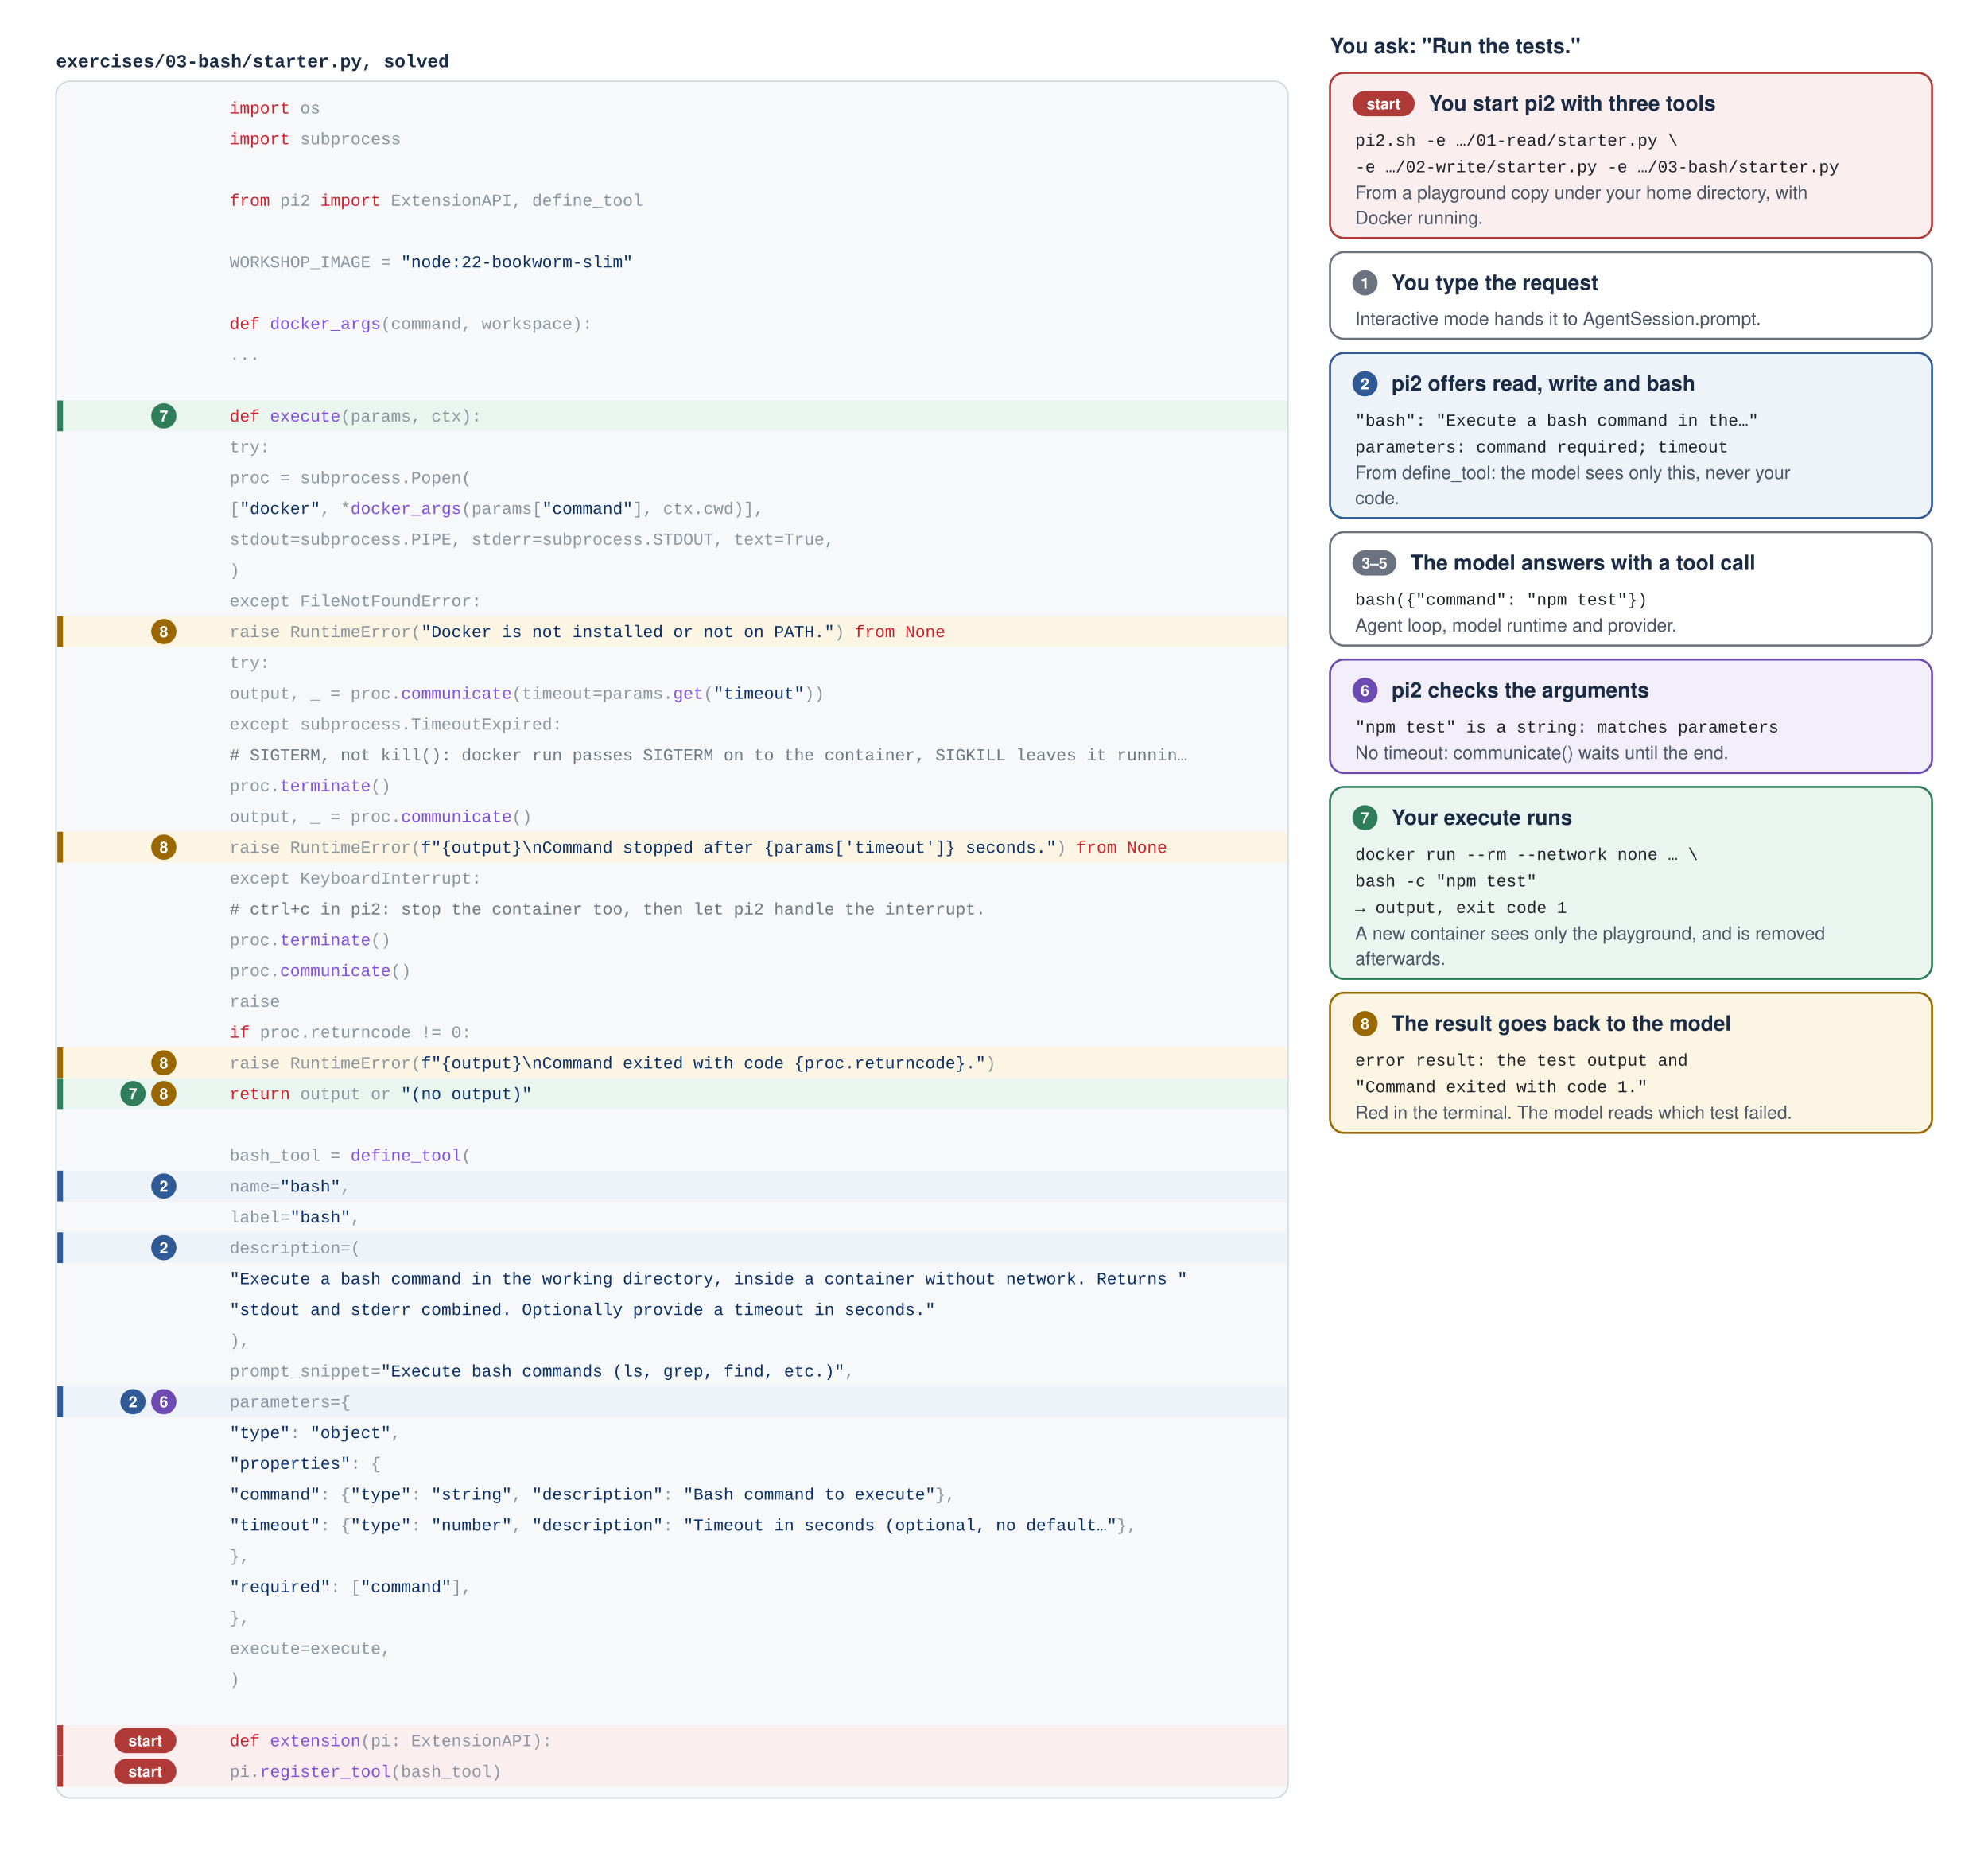
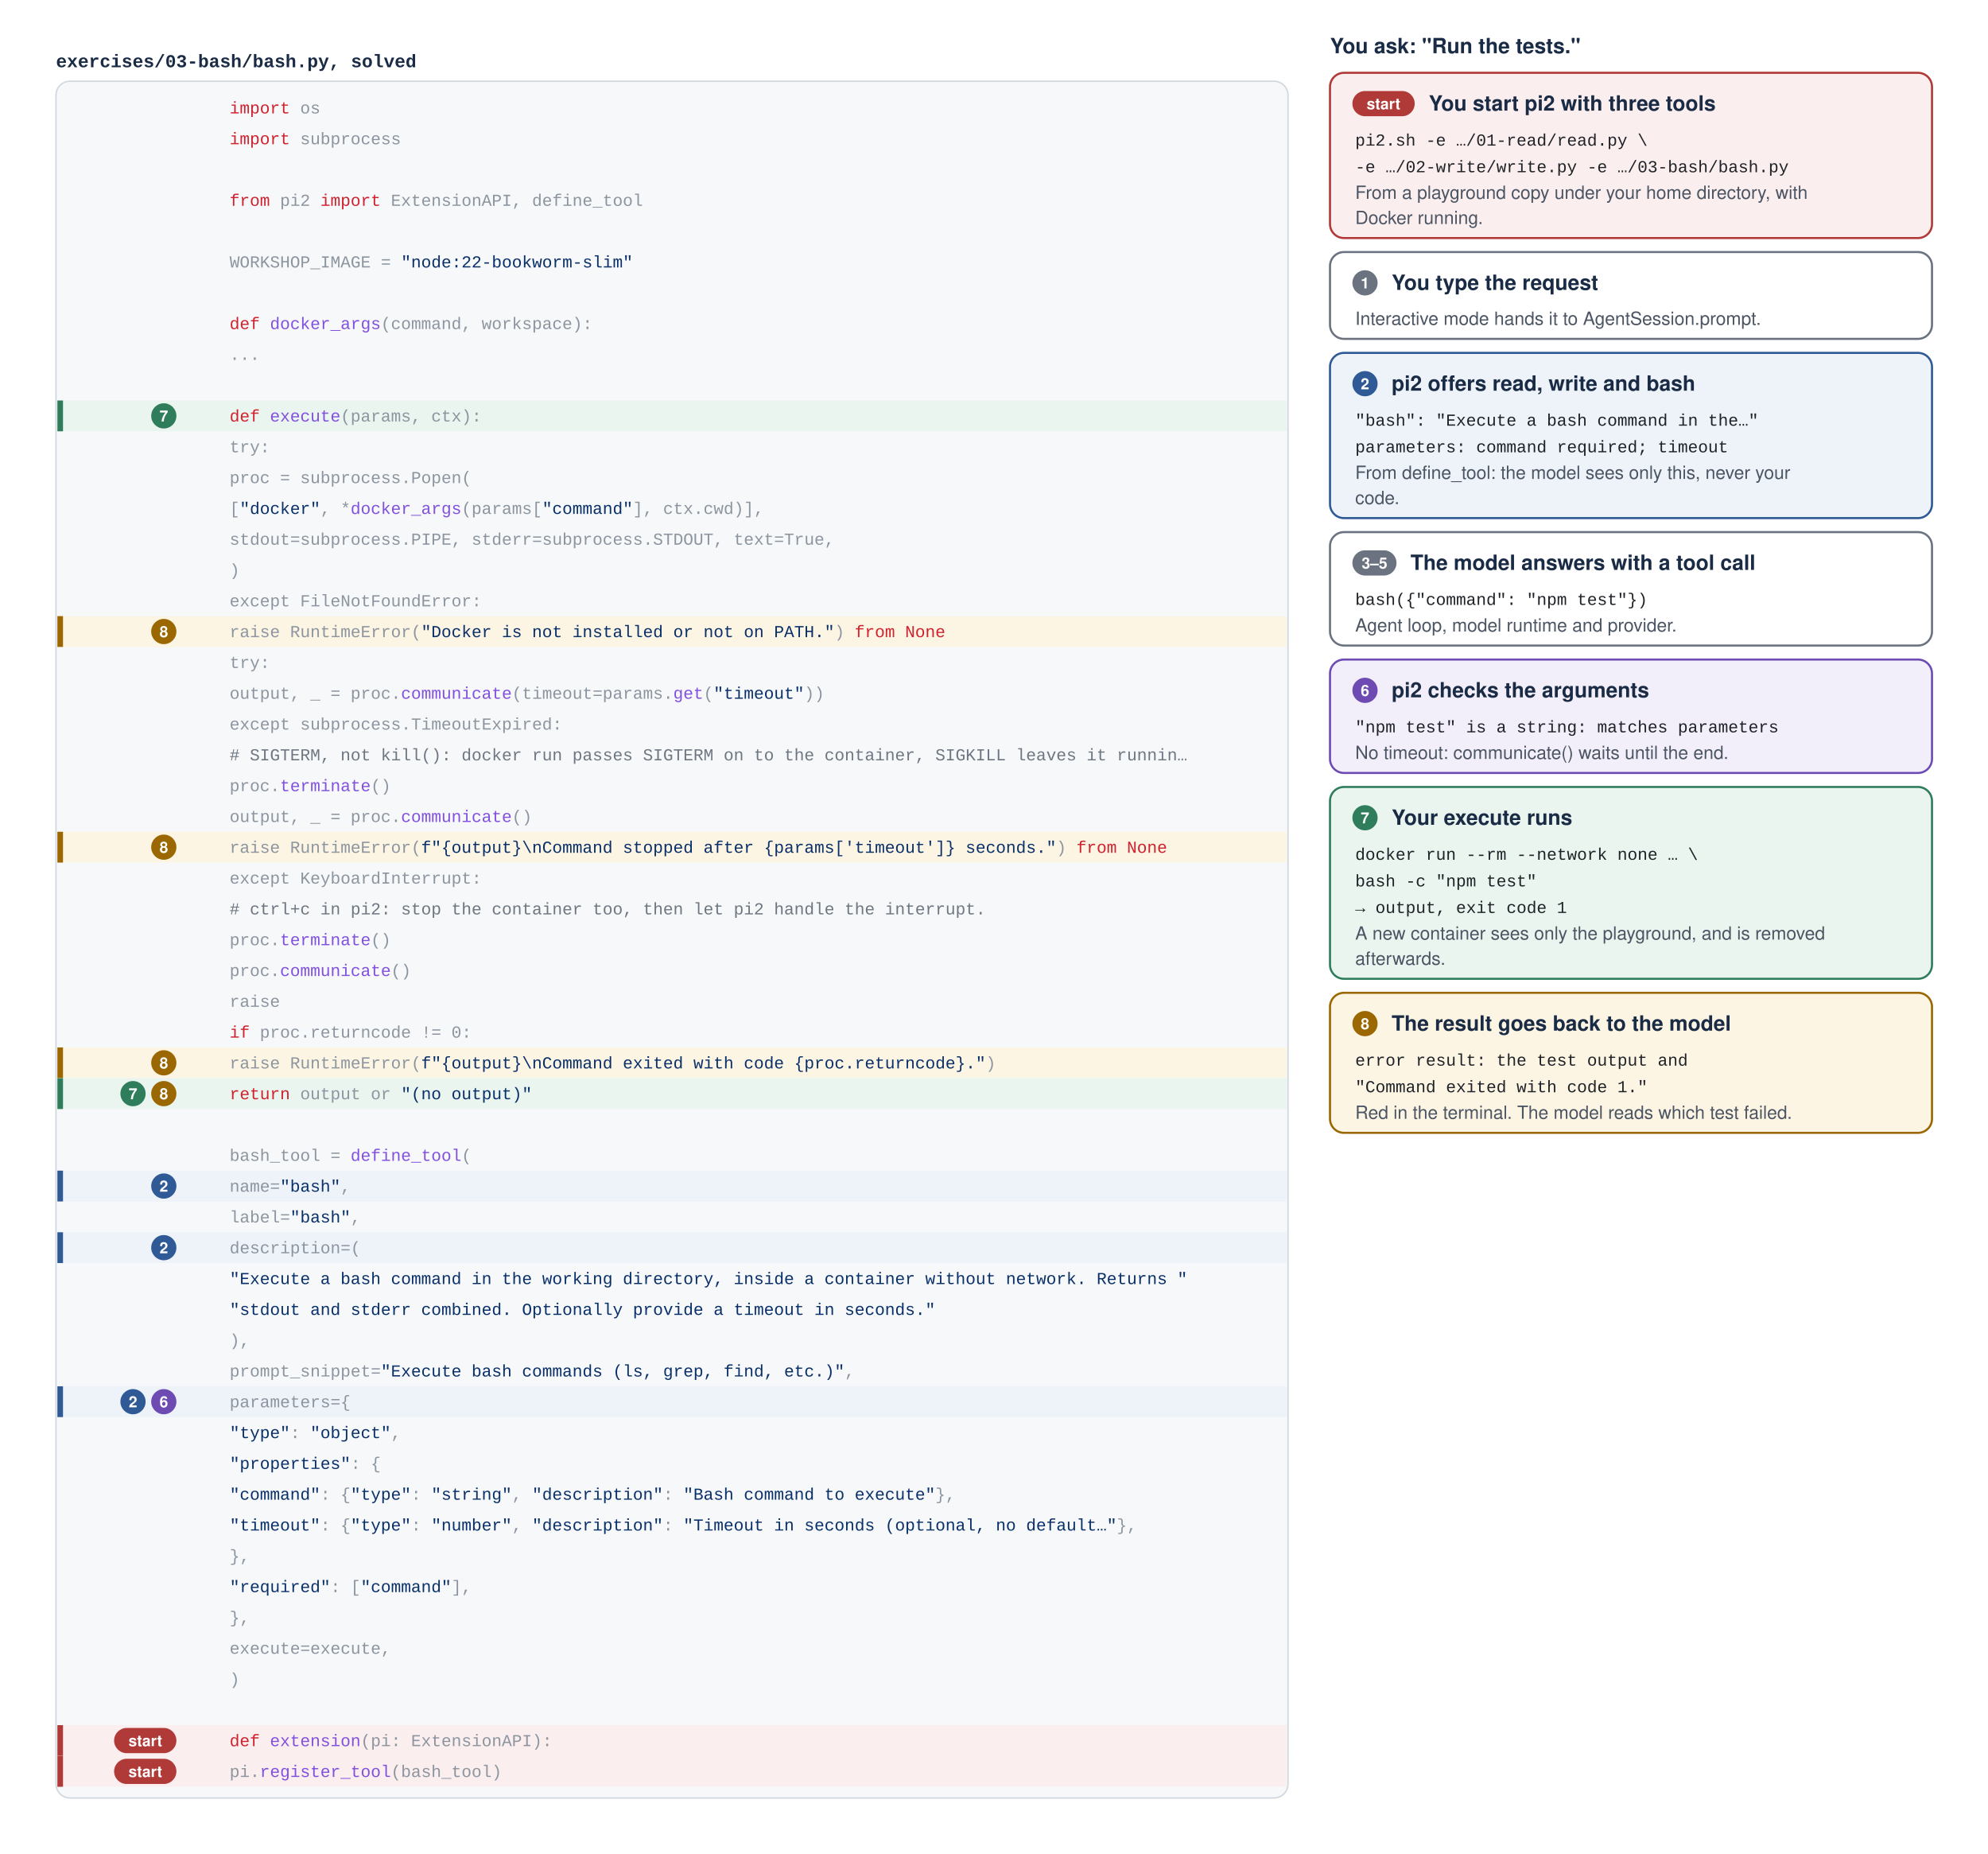
<svg xmlns="http://www.w3.org/2000/svg" width="1420" height="1324" viewBox="0 0 1420 1324" font-family="-apple-system, 'Segoe UI', Helvetica, Arial, sans-serif" font-size="14">
  <rect width="100%" height="100%" fill="#ffffff" />
-   <text x="40" y="48" fill="#1a2b45" font-family="ui-monospace, SFMono-Regular, Menlo, Consolas, 'Liberation Mono', monospace" font-size="13" font-weight="700">exercises/03-bash/starter.py, solved</text>
+   <text x="40" y="48" fill="#1a2b45" font-family="ui-monospace, SFMono-Regular, Menlo, Consolas, 'Liberation Mono', monospace" font-size="13" font-weight="700">exercises/03-bash/bash.py, solved</text>
  <rect x="40" y="58" width="880" height="1226" rx="10" fill="#f6f8fa" stroke="#d0d7de" />
  <text x="164" y="81" fill="#8c959f" font-family="ui-monospace, SFMono-Regular, Menlo, Consolas, 'Liberation Mono', monospace" font-size="12">
    <tspan fill="#cf222e">import</tspan> os</text>
  <text x="164" y="103" fill="#8c959f" font-family="ui-monospace, SFMono-Regular, Menlo, Consolas, 'Liberation Mono', monospace" font-size="12">
    <tspan fill="#cf222e">import</tspan> subprocess</text>
  <text x="164" y="125" fill="#8c959f" font-family="ui-monospace, SFMono-Regular, Menlo, Consolas, 'Liberation Mono', monospace" font-size="12" />
  <text x="164" y="147" fill="#8c959f" font-family="ui-monospace, SFMono-Regular, Menlo, Consolas, 'Liberation Mono', monospace" font-size="12">
    <tspan fill="#cf222e">from</tspan> pi2 <tspan fill="#cf222e">import</tspan> ExtensionAPI, define_tool</text>
  <text x="164" y="169" fill="#8c959f" font-family="ui-monospace, SFMono-Regular, Menlo, Consolas, 'Liberation Mono', monospace" font-size="12" />
  <text x="164" y="191" fill="#8c959f" font-family="ui-monospace, SFMono-Regular, Menlo, Consolas, 'Liberation Mono', monospace" font-size="12">WORKSHOP_IMAGE = <tspan fill="#0a3069">"node:22-bookworm-slim"</tspan>
  </text>
  <text x="164" y="213" fill="#8c959f" font-family="ui-monospace, SFMono-Regular, Menlo, Consolas, 'Liberation Mono', monospace" font-size="12" />
  <text x="164" y="235" fill="#8c959f" font-family="ui-monospace, SFMono-Regular, Menlo, Consolas, 'Liberation Mono', monospace" font-size="12">
    <tspan fill="#cf222e">def</tspan>
    <tspan fill="#8250df">docker_args</tspan>(command, workspace):</text>
  <text x="164" y="257" fill="#8c959f" font-family="ui-monospace, SFMono-Regular, Menlo, Consolas, 'Liberation Mono', monospace" font-size="12">    ...</text>
  <text x="164" y="279" fill="#8c959f" font-family="ui-monospace, SFMono-Regular, Menlo, Consolas, 'Liberation Mono', monospace" font-size="12" />
  <rect x="41" y="286" width="878" height="22" fill="#eaf5ef" />
  <rect x="41" y="286" width="4" height="22" fill="#2f7d5b" />
  <rect x="108.0" y="288.0" width="18.0" height="18" rx="9" fill="#2f7d5b" />
  <text x="117.0" y="301.0" text-anchor="middle" fill="#fff" font-family="-apple-system, 'Segoe UI', Helvetica, Arial, sans-serif" font-size="11" font-weight="700">7</text>
  <text x="164" y="301" fill="#8c959f" font-family="ui-monospace, SFMono-Regular, Menlo, Consolas, 'Liberation Mono', monospace" font-size="12">
    <tspan fill="#cf222e">def</tspan>
    <tspan fill="#8250df">execute</tspan>(params, ctx):</text>
  <text x="164" y="323" fill="#8c959f" font-family="ui-monospace, SFMono-Regular, Menlo, Consolas, 'Liberation Mono', monospace" font-size="12">    try:</text>
  <text x="164" y="345" fill="#8c959f" font-family="ui-monospace, SFMono-Regular, Menlo, Consolas, 'Liberation Mono', monospace" font-size="12">        proc = subprocess.Popen(</text>
  <text x="164" y="367" fill="#8c959f" font-family="ui-monospace, SFMono-Regular, Menlo, Consolas, 'Liberation Mono', monospace" font-size="12">            [<tspan fill="#0a3069">"docker"</tspan>, *<tspan fill="#8250df">docker_args</tspan>(params[<tspan fill="#0a3069">"command"</tspan>], ctx.cwd)],</text>
  <text x="164" y="389" fill="#8c959f" font-family="ui-monospace, SFMono-Regular, Menlo, Consolas, 'Liberation Mono', monospace" font-size="12">            stdout=subprocess.PIPE, stderr=subprocess.STDOUT, text=True,</text>
  <text x="164" y="411" fill="#8c959f" font-family="ui-monospace, SFMono-Regular, Menlo, Consolas, 'Liberation Mono', monospace" font-size="12">        )</text>
  <text x="164" y="433" fill="#8c959f" font-family="ui-monospace, SFMono-Regular, Menlo, Consolas, 'Liberation Mono', monospace" font-size="12">    except FileNotFoundError:</text>
  <rect x="41" y="440" width="878" height="22" fill="#fdf5e4" />
  <rect x="41" y="440" width="4" height="22" fill="#9a6700" />
  <rect x="108.0" y="442.0" width="18.0" height="18" rx="9" fill="#9a6700" />
  <text x="117.0" y="455.0" text-anchor="middle" fill="#fff" font-family="-apple-system, 'Segoe UI', Helvetica, Arial, sans-serif" font-size="11" font-weight="700">8</text>
  <text x="164" y="455" fill="#8c959f" font-family="ui-monospace, SFMono-Regular, Menlo, Consolas, 'Liberation Mono', monospace" font-size="12">        raise RuntimeError(<tspan fill="#0a3069">"Docker is not installed or not on PATH."</tspan>) <tspan fill="#cf222e">from</tspan>
    <tspan fill="#cf222e">None</tspan>
  </text>
  <text x="164" y="477" fill="#8c959f" font-family="ui-monospace, SFMono-Regular, Menlo, Consolas, 'Liberation Mono', monospace" font-size="12">    try:</text>
  <text x="164" y="499" fill="#8c959f" font-family="ui-monospace, SFMono-Regular, Menlo, Consolas, 'Liberation Mono', monospace" font-size="12">        output, _ = proc.<tspan fill="#8250df">communicate</tspan>(timeout=params.<tspan fill="#8250df">get</tspan>(<tspan fill="#0a3069">"timeout"</tspan>))</text>
  <text x="164" y="521" fill="#8c959f" font-family="ui-monospace, SFMono-Regular, Menlo, Consolas, 'Liberation Mono', monospace" font-size="12">    except subprocess.TimeoutExpired:</text>
  <text x="164" y="543" fill="#8c959f" font-family="ui-monospace, SFMono-Regular, Menlo, Consolas, 'Liberation Mono', monospace" font-size="12">
    <tspan fill="#6e7781"># SIGTERM, not kill(): docker run passes SIGTERM on to the container, SIGKILL leaves it runnin…</tspan>
  </text>
  <text x="164" y="565" fill="#8c959f" font-family="ui-monospace, SFMono-Regular, Menlo, Consolas, 'Liberation Mono', monospace" font-size="12">        proc.<tspan fill="#8250df">terminate</tspan>()</text>
  <text x="164" y="587" fill="#8c959f" font-family="ui-monospace, SFMono-Regular, Menlo, Consolas, 'Liberation Mono', monospace" font-size="12">        output, _ = proc.<tspan fill="#8250df">communicate</tspan>()</text>
  <rect x="41" y="594" width="878" height="22" fill="#fdf5e4" />
  <rect x="41" y="594" width="4" height="22" fill="#9a6700" />
  <rect x="108.0" y="596.0" width="18.0" height="18" rx="9" fill="#9a6700" />
  <text x="117.0" y="609.0" text-anchor="middle" fill="#fff" font-family="-apple-system, 'Segoe UI', Helvetica, Arial, sans-serif" font-size="11" font-weight="700">8</text>
  <text x="164" y="609" fill="#8c959f" font-family="ui-monospace, SFMono-Regular, Menlo, Consolas, 'Liberation Mono', monospace" font-size="12">        raise RuntimeError(<tspan fill="#0a3069">f"{output}\nCommand stopped after {params['timeout']} seconds."</tspan>) <tspan fill="#cf222e">from</tspan>
    <tspan fill="#cf222e">None</tspan>
  </text>
  <text x="164" y="631" fill="#8c959f" font-family="ui-monospace, SFMono-Regular, Menlo, Consolas, 'Liberation Mono', monospace" font-size="12">    except KeyboardInterrupt:</text>
  <text x="164" y="653" fill="#8c959f" font-family="ui-monospace, SFMono-Regular, Menlo, Consolas, 'Liberation Mono', monospace" font-size="12">
    <tspan fill="#6e7781"># ctrl+c in pi2: stop the container too, then let pi2 handle the interrupt.</tspan>
  </text>
  <text x="164" y="675" fill="#8c959f" font-family="ui-monospace, SFMono-Regular, Menlo, Consolas, 'Liberation Mono', monospace" font-size="12">        proc.<tspan fill="#8250df">terminate</tspan>()</text>
  <text x="164" y="697" fill="#8c959f" font-family="ui-monospace, SFMono-Regular, Menlo, Consolas, 'Liberation Mono', monospace" font-size="12">        proc.<tspan fill="#8250df">communicate</tspan>()</text>
  <text x="164" y="719" fill="#8c959f" font-family="ui-monospace, SFMono-Regular, Menlo, Consolas, 'Liberation Mono', monospace" font-size="12">        raise</text>
  <text x="164" y="741" fill="#8c959f" font-family="ui-monospace, SFMono-Regular, Menlo, Consolas, 'Liberation Mono', monospace" font-size="12">
    <tspan fill="#cf222e">if</tspan> proc.returncode != 0:</text>
  <rect x="41" y="748" width="878" height="22" fill="#fdf5e4" />
  <rect x="41" y="748" width="4" height="22" fill="#9a6700" />
  <rect x="108.0" y="750.0" width="18.0" height="18" rx="9" fill="#9a6700" />
  <text x="117.0" y="763.0" text-anchor="middle" fill="#fff" font-family="-apple-system, 'Segoe UI', Helvetica, Arial, sans-serif" font-size="11" font-weight="700">8</text>
  <text x="164" y="763" fill="#8c959f" font-family="ui-monospace, SFMono-Regular, Menlo, Consolas, 'Liberation Mono', monospace" font-size="12">        raise RuntimeError(<tspan fill="#0a3069">f"{output}\nCommand exited with code {proc.returncode}."</tspan>)</text>
  <rect x="41" y="770" width="878" height="22" fill="#eaf5ef" />
  <rect x="41" y="770" width="4" height="22" fill="#2f7d5b" />
  <rect x="108.0" y="772.0" width="18.0" height="18" rx="9" fill="#9a6700" />
  <text x="117.0" y="785.0" text-anchor="middle" fill="#fff" font-family="-apple-system, 'Segoe UI', Helvetica, Arial, sans-serif" font-size="11" font-weight="700">8</text>
  <rect x="86.0" y="772.0" width="18.0" height="18" rx="9" fill="#2f7d5b" />
  <text x="95.0" y="785.0" text-anchor="middle" fill="#fff" font-family="-apple-system, 'Segoe UI', Helvetica, Arial, sans-serif" font-size="11" font-weight="700">7</text>
  <text x="164" y="785" fill="#8c959f" font-family="ui-monospace, SFMono-Regular, Menlo, Consolas, 'Liberation Mono', monospace" font-size="12">
    <tspan fill="#cf222e">return</tspan> output or <tspan fill="#0a3069">"(no output)"</tspan>
  </text>
  <text x="164" y="807" fill="#8c959f" font-family="ui-monospace, SFMono-Regular, Menlo, Consolas, 'Liberation Mono', monospace" font-size="12" />
  <text x="164" y="829" fill="#8c959f" font-family="ui-monospace, SFMono-Regular, Menlo, Consolas, 'Liberation Mono', monospace" font-size="12">bash_tool = <tspan fill="#8250df">define_tool</tspan>(</text>
  <rect x="41" y="836" width="878" height="22" fill="#eef3fa" />
  <rect x="41" y="836" width="4" height="22" fill="#2f5a96" />
  <rect x="108.0" y="838.0" width="18.0" height="18" rx="9" fill="#2f5a96" />
  <text x="117.0" y="851.0" text-anchor="middle" fill="#fff" font-family="-apple-system, 'Segoe UI', Helvetica, Arial, sans-serif" font-size="11" font-weight="700">2</text>
  <text x="164" y="851" fill="#8c959f" font-family="ui-monospace, SFMono-Regular, Menlo, Consolas, 'Liberation Mono', monospace" font-size="12">    name=<tspan fill="#0a3069">"bash"</tspan>,</text>
  <text x="164" y="873" fill="#8c959f" font-family="ui-monospace, SFMono-Regular, Menlo, Consolas, 'Liberation Mono', monospace" font-size="12">    label=<tspan fill="#0a3069">"bash"</tspan>,</text>
  <rect x="41" y="880" width="878" height="22" fill="#eef3fa" />
  <rect x="41" y="880" width="4" height="22" fill="#2f5a96" />
  <rect x="108.0" y="882.0" width="18.0" height="18" rx="9" fill="#2f5a96" />
  <text x="117.0" y="895.0" text-anchor="middle" fill="#fff" font-family="-apple-system, 'Segoe UI', Helvetica, Arial, sans-serif" font-size="11" font-weight="700">2</text>
  <text x="164" y="895" fill="#8c959f" font-family="ui-monospace, SFMono-Regular, Menlo, Consolas, 'Liberation Mono', monospace" font-size="12">    description=(</text>
  <text x="164" y="917" fill="#8c959f" font-family="ui-monospace, SFMono-Regular, Menlo, Consolas, 'Liberation Mono', monospace" font-size="12">
    <tspan fill="#0a3069">"Execute a bash command in the working directory, inside a container without network. Returns "</tspan>
  </text>
  <text x="164" y="939" fill="#8c959f" font-family="ui-monospace, SFMono-Regular, Menlo, Consolas, 'Liberation Mono', monospace" font-size="12">
    <tspan fill="#0a3069">"stdout and stderr combined. Optionally provide a timeout in seconds."</tspan>
  </text>
  <text x="164" y="961" fill="#8c959f" font-family="ui-monospace, SFMono-Regular, Menlo, Consolas, 'Liberation Mono', monospace" font-size="12">    ),</text>
  <text x="164" y="983" fill="#8c959f" font-family="ui-monospace, SFMono-Regular, Menlo, Consolas, 'Liberation Mono', monospace" font-size="12">    prompt_snippet=<tspan fill="#0a3069">"Execute bash commands (ls, grep, find, etc.)"</tspan>,</text>
  <rect x="41" y="990" width="878" height="22" fill="#eef3fa" />
  <rect x="41" y="990" width="4" height="22" fill="#2f5a96" />
  <rect x="108.0" y="992.0" width="18.0" height="18" rx="9" fill="#6d4bb3" />
  <text x="117.0" y="1005.0" text-anchor="middle" fill="#fff" font-family="-apple-system, 'Segoe UI', Helvetica, Arial, sans-serif" font-size="11" font-weight="700">6</text>
  <rect x="86.0" y="992.0" width="18.0" height="18" rx="9" fill="#2f5a96" />
  <text x="95.0" y="1005.0" text-anchor="middle" fill="#fff" font-family="-apple-system, 'Segoe UI', Helvetica, Arial, sans-serif" font-size="11" font-weight="700">2</text>
  <text x="164" y="1005" fill="#8c959f" font-family="ui-monospace, SFMono-Regular, Menlo, Consolas, 'Liberation Mono', monospace" font-size="12">    parameters={</text>
  <text x="164" y="1027" fill="#8c959f" font-family="ui-monospace, SFMono-Regular, Menlo, Consolas, 'Liberation Mono', monospace" font-size="12">
    <tspan fill="#0a3069">"type"</tspan>: <tspan fill="#0a3069">"object"</tspan>,</text>
  <text x="164" y="1049" fill="#8c959f" font-family="ui-monospace, SFMono-Regular, Menlo, Consolas, 'Liberation Mono', monospace" font-size="12">
    <tspan fill="#0a3069">"properties"</tspan>: {</text>
  <text x="164" y="1071" fill="#8c959f" font-family="ui-monospace, SFMono-Regular, Menlo, Consolas, 'Liberation Mono', monospace" font-size="12">
    <tspan fill="#0a3069">"command"</tspan>: {<tspan fill="#0a3069">"type"</tspan>: <tspan fill="#0a3069">"string"</tspan>, <tspan fill="#0a3069">"description"</tspan>: <tspan fill="#0a3069">"Bash command to execute"</tspan>},</text>
  <text x="164" y="1093" fill="#8c959f" font-family="ui-monospace, SFMono-Regular, Menlo, Consolas, 'Liberation Mono', monospace" font-size="12">
    <tspan fill="#0a3069">"timeout"</tspan>: {<tspan fill="#0a3069">"type"</tspan>: <tspan fill="#0a3069">"number"</tspan>, <tspan fill="#0a3069">"description"</tspan>: <tspan fill="#0a3069">"Timeout in seconds (optional, no default…"</tspan>},</text>
  <text x="164" y="1115" fill="#8c959f" font-family="ui-monospace, SFMono-Regular, Menlo, Consolas, 'Liberation Mono', monospace" font-size="12">        },</text>
  <text x="164" y="1137" fill="#8c959f" font-family="ui-monospace, SFMono-Regular, Menlo, Consolas, 'Liberation Mono', monospace" font-size="12">
    <tspan fill="#0a3069">"required"</tspan>: [<tspan fill="#0a3069">"command"</tspan>],</text>
  <text x="164" y="1159" fill="#8c959f" font-family="ui-monospace, SFMono-Regular, Menlo, Consolas, 'Liberation Mono', monospace" font-size="12">    },</text>
  <text x="164" y="1181" fill="#8c959f" font-family="ui-monospace, SFMono-Regular, Menlo, Consolas, 'Liberation Mono', monospace" font-size="12">    execute=execute,</text>
  <text x="164" y="1203" fill="#8c959f" font-family="ui-monospace, SFMono-Regular, Menlo, Consolas, 'Liberation Mono', monospace" font-size="12">)</text>
  <text x="164" y="1225" fill="#8c959f" font-family="ui-monospace, SFMono-Regular, Menlo, Consolas, 'Liberation Mono', monospace" font-size="12" />
  <rect x="41" y="1232" width="878" height="22" fill="#fbeeee" />
  <rect x="41" y="1232" width="4" height="22" fill="#b03a37" />
  <rect x="81.5" y="1234.0" width="44.5" height="18" rx="9" fill="#b03a37" />
  <text x="103.8" y="1247.0" text-anchor="middle" fill="#fff" font-family="-apple-system, 'Segoe UI', Helvetica, Arial, sans-serif" font-size="11" font-weight="700">start</text>
  <text x="164" y="1247" fill="#8c959f" font-family="ui-monospace, SFMono-Regular, Menlo, Consolas, 'Liberation Mono', monospace" font-size="12">
    <tspan fill="#cf222e">def</tspan>
    <tspan fill="#8250df">extension</tspan>(pi: ExtensionAPI):</text>
  <rect x="41" y="1254" width="878" height="22" fill="#fbeeee" />
  <rect x="41" y="1254" width="4" height="22" fill="#b03a37" />
  <rect x="81.5" y="1256.0" width="44.5" height="18" rx="9" fill="#b03a37" />
  <text x="103.8" y="1269.0" text-anchor="middle" fill="#fff" font-family="-apple-system, 'Segoe UI', Helvetica, Arial, sans-serif" font-size="11" font-weight="700">start</text>
  <text x="164" y="1269" fill="#8c959f" font-family="ui-monospace, SFMono-Regular, Menlo, Consolas, 'Liberation Mono', monospace" font-size="12">    pi.<tspan fill="#8250df">register_tool</tspan>(bash_tool)</text>
  <text x="950" y="38" fill="#1a2b45" font-family="-apple-system, 'Segoe UI', Helvetica, Arial, sans-serif" font-size="15" font-weight="700">You ask: "Run the tests."</text>
  <rect x="950" y="52" width="430" height="118" rx="10" fill="#fbeeee" stroke="#b03a37" stroke-width="1.5" />
  <rect x="966.0" y="65" width="44.5" height="18" rx="9" fill="#b03a37" />
  <text x="988.2" y="78" text-anchor="middle" fill="#fff" font-family="-apple-system, 'Segoe UI', Helvetica, Arial, sans-serif" font-size="11" font-weight="700">start</text>
  <text x="1020.5" y="79" fill="#1a2b45" font-family="-apple-system, 'Segoe UI', Helvetica, Arial, sans-serif" font-size="15" font-weight="700">You start pi2 with three tools</text>
-   <text x="968" y="104" fill="#1f2328" font-family="ui-monospace, SFMono-Regular, Menlo, Consolas, 'Liberation Mono', monospace" font-size="12">pi2.sh -e …/01-read/starter.py \</text>
-   <text x="968" y="123" fill="#1f2328" font-family="ui-monospace, SFMono-Regular, Menlo, Consolas, 'Liberation Mono', monospace" font-size="12">  -e …/02-write/starter.py -e …/03-bash/starter.py</text>
+   <text x="968" y="104" fill="#1f2328" font-family="ui-monospace, SFMono-Regular, Menlo, Consolas, 'Liberation Mono', monospace" font-size="12">pi2.sh -e …/01-read/read.py \</text>
+   <text x="968" y="123" fill="#1f2328" font-family="ui-monospace, SFMono-Regular, Menlo, Consolas, 'Liberation Mono', monospace" font-size="12">  -e …/02-write/write.py -e …/03-bash/bash.py</text>
  <text x="968" y="142" fill="#4b5563" font-family="-apple-system, 'Segoe UI', Helvetica, Arial, sans-serif" font-size="13">From a playground copy under your home directory, with</text>
  <text x="968" y="160" fill="#4b5563" font-family="-apple-system, 'Segoe UI', Helvetica, Arial, sans-serif" font-size="13">Docker running.</text>
  <rect x="950" y="180" width="430" height="62" rx="10" fill="#ffffff" stroke="#6b7280" stroke-width="1.5" />
  <rect x="966.0" y="193" width="18.0" height="18" rx="9" fill="#6b7280" />
  <text x="975.0" y="206" text-anchor="middle" fill="#fff" font-family="-apple-system, 'Segoe UI', Helvetica, Arial, sans-serif" font-size="11" font-weight="700">1</text>
  <text x="994" y="207" fill="#1a2b45" font-family="-apple-system, 'Segoe UI', Helvetica, Arial, sans-serif" font-size="15" font-weight="700">You type the request</text>
  <text x="968" y="232" fill="#4b5563" font-family="-apple-system, 'Segoe UI', Helvetica, Arial, sans-serif" font-size="13">Interactive mode hands it to AgentSession.prompt.</text>
  <rect x="950" y="252" width="430" height="118" rx="10" fill="#eef3fa" stroke="#2f5a96" stroke-width="1.5" />
  <rect x="966.0" y="265" width="18.0" height="18" rx="9" fill="#2f5a96" />
  <text x="975.0" y="278" text-anchor="middle" fill="#fff" font-family="-apple-system, 'Segoe UI', Helvetica, Arial, sans-serif" font-size="11" font-weight="700">2</text>
  <text x="994" y="279" fill="#1a2b45" font-family="-apple-system, 'Segoe UI', Helvetica, Arial, sans-serif" font-size="15" font-weight="700">pi2 offers read, write and bash</text>
  <text x="968" y="304" fill="#1f2328" font-family="ui-monospace, SFMono-Regular, Menlo, Consolas, 'Liberation Mono', monospace" font-size="12">"bash": "Execute a bash command in the…"</text>
  <text x="968" y="323" fill="#1f2328" font-family="ui-monospace, SFMono-Regular, Menlo, Consolas, 'Liberation Mono', monospace" font-size="12">parameters: command required; timeout</text>
  <text x="968" y="342" fill="#4b5563" font-family="-apple-system, 'Segoe UI', Helvetica, Arial, sans-serif" font-size="13">From define_tool: the model sees only this, never your</text>
  <text x="968" y="360" fill="#4b5563" font-family="-apple-system, 'Segoe UI', Helvetica, Arial, sans-serif" font-size="13">code.</text>
  <rect x="950" y="380" width="430" height="81" rx="10" fill="#ffffff" stroke="#6b7280" stroke-width="1.5" />
  <rect x="966.0" y="393" width="31.5" height="18" rx="9" fill="#6b7280" />
  <text x="981.8" y="406" text-anchor="middle" fill="#fff" font-family="-apple-system, 'Segoe UI', Helvetica, Arial, sans-serif" font-size="11" font-weight="700">3–5</text>
  <text x="1007.5" y="407" fill="#1a2b45" font-family="-apple-system, 'Segoe UI', Helvetica, Arial, sans-serif" font-size="15" font-weight="700">The model answers with a tool call</text>
  <text x="968" y="432" fill="#1f2328" font-family="ui-monospace, SFMono-Regular, Menlo, Consolas, 'Liberation Mono', monospace" font-size="12">bash({"command": "npm test"})</text>
  <text x="968" y="451" fill="#4b5563" font-family="-apple-system, 'Segoe UI', Helvetica, Arial, sans-serif" font-size="13">Agent loop, model runtime and provider.</text>
  <rect x="950" y="471" width="430" height="81" rx="10" fill="#f3effa" stroke="#6d4bb3" stroke-width="1.5" />
  <rect x="966.0" y="484" width="18.0" height="18" rx="9" fill="#6d4bb3" />
  <text x="975.0" y="497" text-anchor="middle" fill="#fff" font-family="-apple-system, 'Segoe UI', Helvetica, Arial, sans-serif" font-size="11" font-weight="700">6</text>
  <text x="994" y="498" fill="#1a2b45" font-family="-apple-system, 'Segoe UI', Helvetica, Arial, sans-serif" font-size="15" font-weight="700">pi2 checks the arguments</text>
  <text x="968" y="523" fill="#1f2328" font-family="ui-monospace, SFMono-Regular, Menlo, Consolas, 'Liberation Mono', monospace" font-size="12">"npm test" is a string: matches parameters</text>
  <text x="968" y="542" fill="#4b5563" font-family="-apple-system, 'Segoe UI', Helvetica, Arial, sans-serif" font-size="13">No timeout: communicate() waits until the end.</text>
  <rect x="950" y="562" width="430" height="137" rx="10" fill="#eaf5ef" stroke="#2f7d5b" stroke-width="1.5" />
  <rect x="966.0" y="575" width="18.0" height="18" rx="9" fill="#2f7d5b" />
  <text x="975.0" y="588" text-anchor="middle" fill="#fff" font-family="-apple-system, 'Segoe UI', Helvetica, Arial, sans-serif" font-size="11" font-weight="700">7</text>
  <text x="994" y="589" fill="#1a2b45" font-family="-apple-system, 'Segoe UI', Helvetica, Arial, sans-serif" font-size="15" font-weight="700">Your execute runs</text>
  <text x="968" y="614" fill="#1f2328" font-family="ui-monospace, SFMono-Regular, Menlo, Consolas, 'Liberation Mono', monospace" font-size="12">docker run --rm --network none … \</text>
  <text x="968" y="633" fill="#1f2328" font-family="ui-monospace, SFMono-Regular, Menlo, Consolas, 'Liberation Mono', monospace" font-size="12">  bash -c "npm test"</text>
  <text x="968" y="652" fill="#1f2328" font-family="ui-monospace, SFMono-Regular, Menlo, Consolas, 'Liberation Mono', monospace" font-size="12">→ output, exit code 1</text>
  <text x="968" y="671" fill="#4b5563" font-family="-apple-system, 'Segoe UI', Helvetica, Arial, sans-serif" font-size="13">A new container sees only the playground, and is removed</text>
  <text x="968" y="689" fill="#4b5563" font-family="-apple-system, 'Segoe UI', Helvetica, Arial, sans-serif" font-size="13">afterwards.</text>
  <rect x="950" y="709" width="430" height="100" rx="10" fill="#fdf5e4" stroke="#9a6700" stroke-width="1.5" />
  <rect x="966.0" y="722" width="18.0" height="18" rx="9" fill="#9a6700" />
  <text x="975.0" y="735" text-anchor="middle" fill="#fff" font-family="-apple-system, 'Segoe UI', Helvetica, Arial, sans-serif" font-size="11" font-weight="700">8</text>
  <text x="994" y="736" fill="#1a2b45" font-family="-apple-system, 'Segoe UI', Helvetica, Arial, sans-serif" font-size="15" font-weight="700">The result goes back to the model</text>
  <text x="968" y="761" fill="#1f2328" font-family="ui-monospace, SFMono-Regular, Menlo, Consolas, 'Liberation Mono', monospace" font-size="12">error result: the test output and</text>
  <text x="968" y="780" fill="#1f2328" font-family="ui-monospace, SFMono-Regular, Menlo, Consolas, 'Liberation Mono', monospace" font-size="12">"Command exited with code 1."</text>
  <text x="968" y="799" fill="#4b5563" font-family="-apple-system, 'Segoe UI', Helvetica, Arial, sans-serif" font-size="13">Red in the terminal. The model reads which test failed.</text>
</svg>
